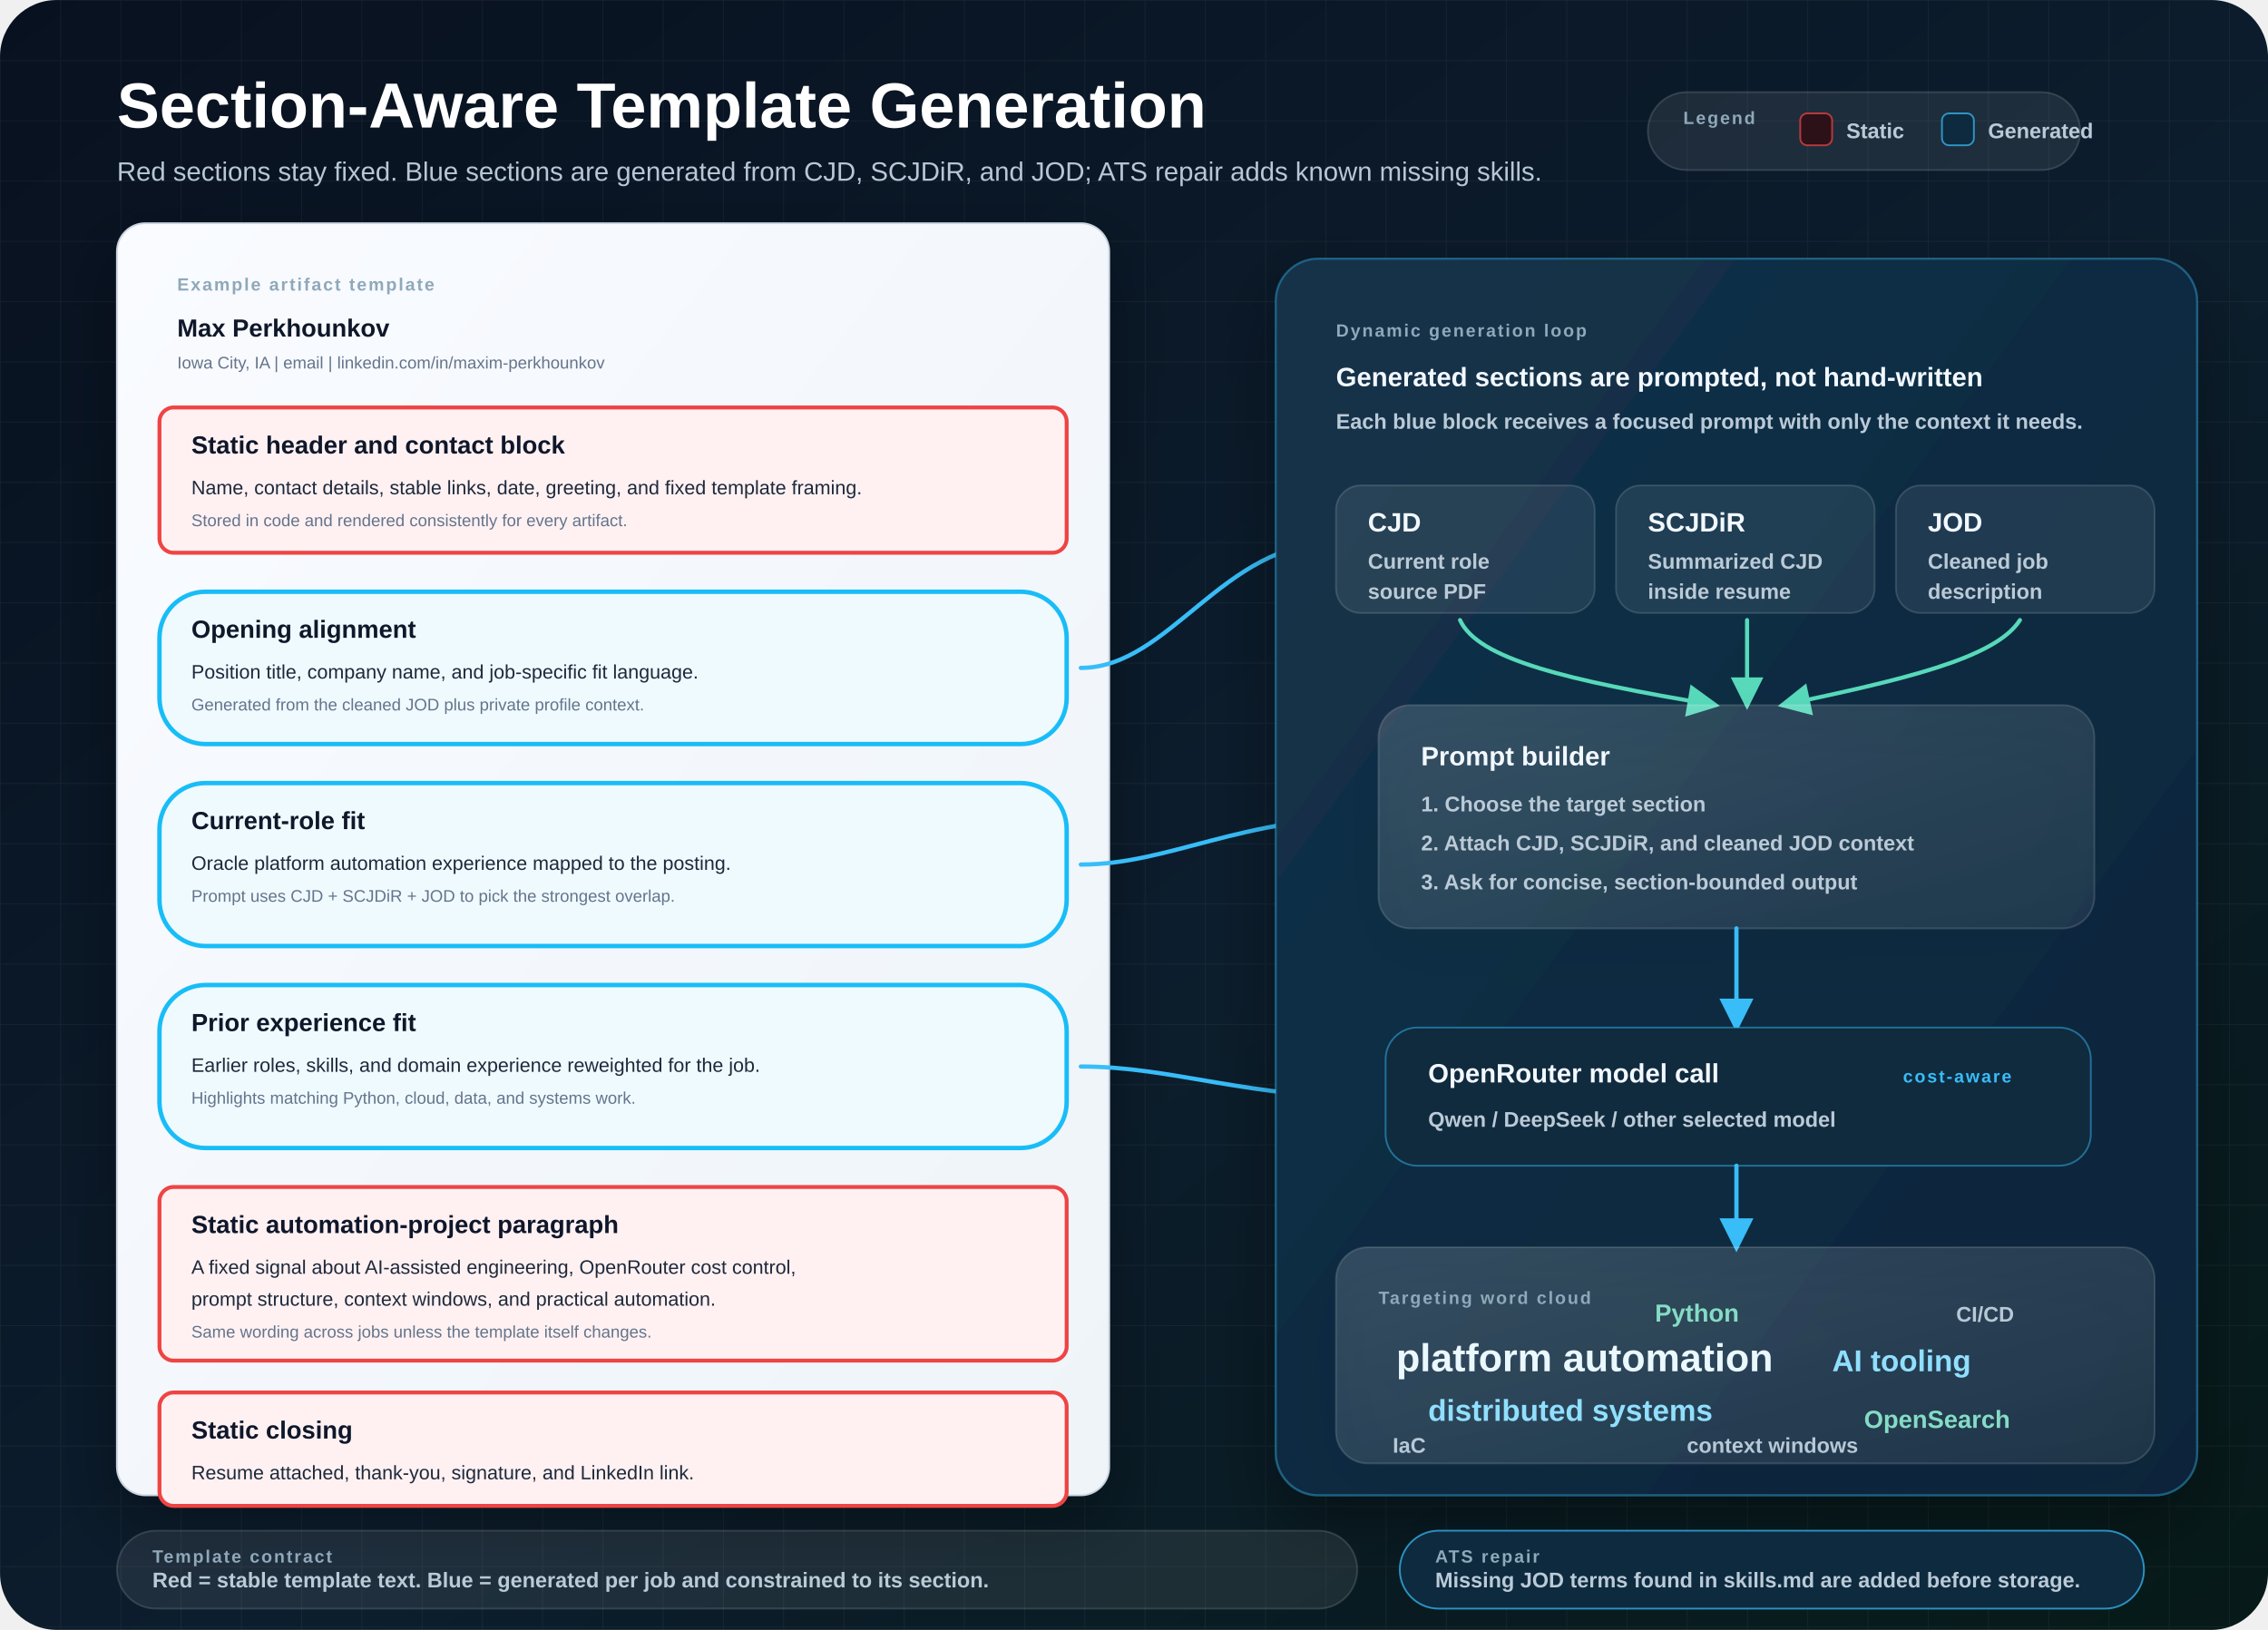
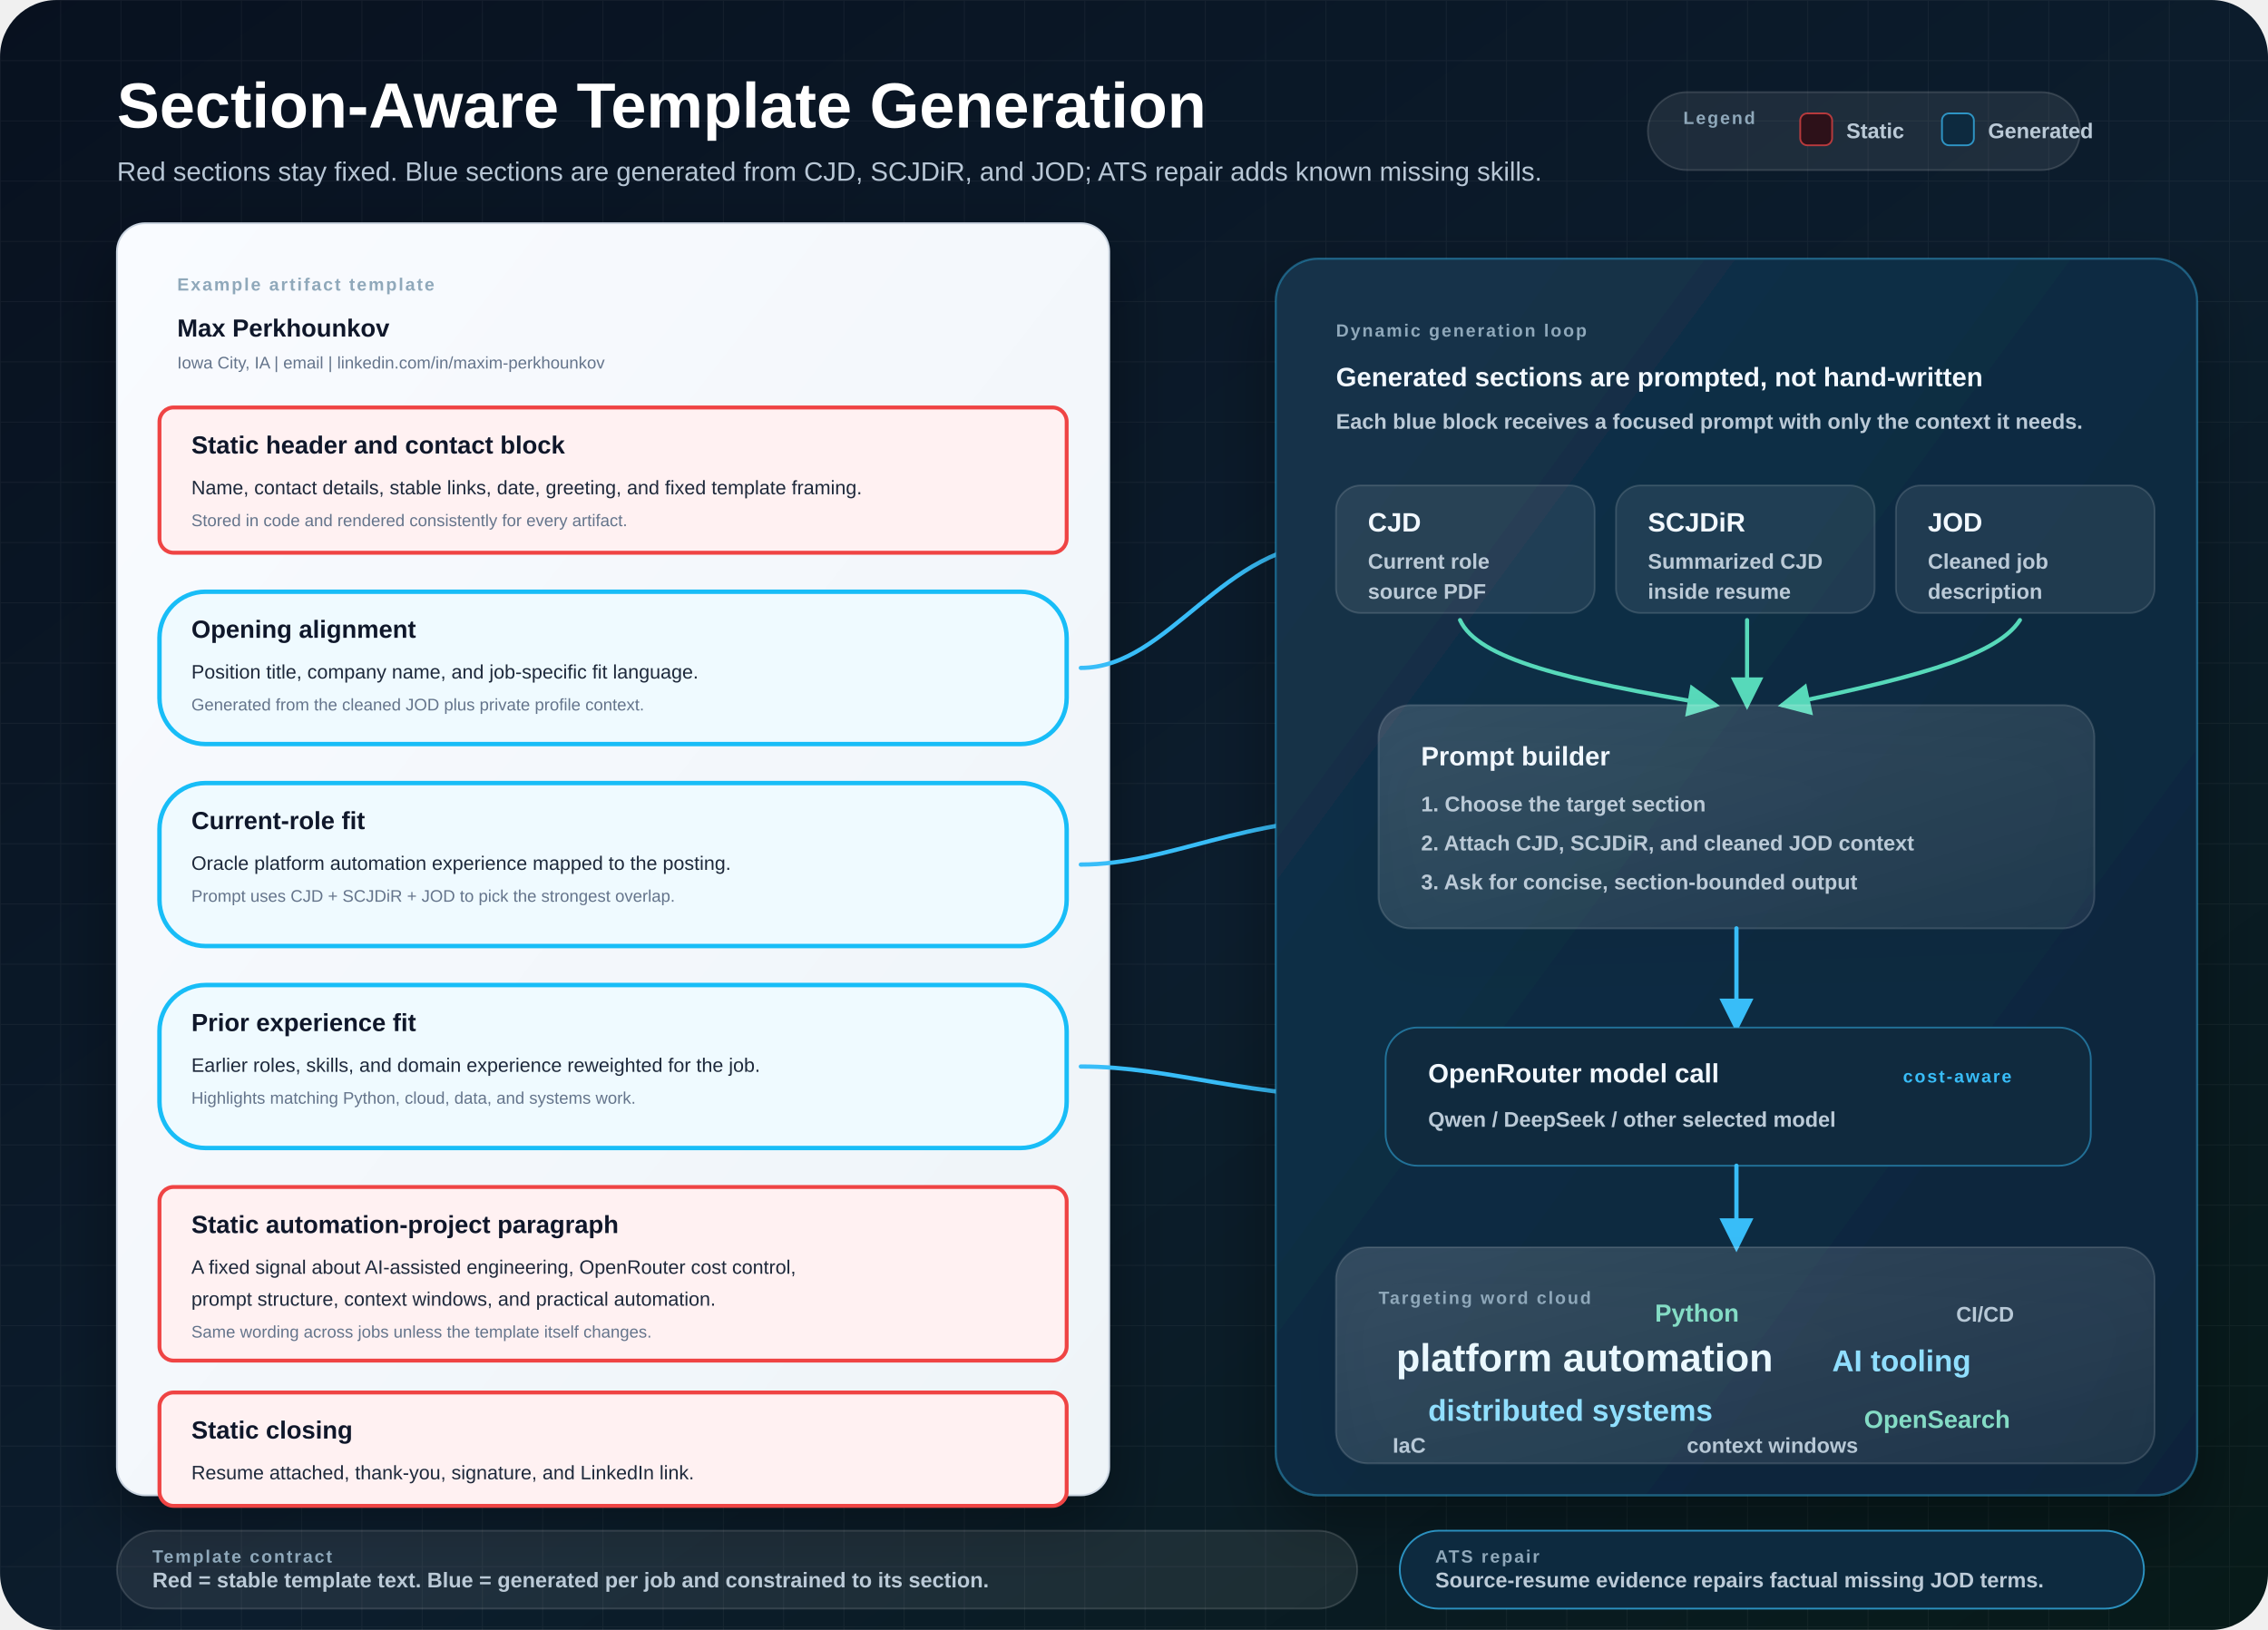
<svg xmlns="http://www.w3.org/2000/svg" width="1280" height="920" viewBox="0 0 1280 920" role="img" aria-labelledby="title desc">
  <defs>
    <linearGradient id="bg" x1="0" y1="0" x2="1" y2="1">
      <stop offset="0" stop-color="#08111f" />
      <stop offset="0.55" stop-color="#0c1d2d" />
      <stop offset="1" stop-color="#071a18" />
    </linearGradient>
    <linearGradient id="paper" x1="0" y1="0" x2="1" y2="1">
      <stop offset="0" stop-color="#f9fbff" />
      <stop offset="1" stop-color="#eef4f8" />
    </linearGradient>
    <linearGradient id="panel" x1="0" y1="0" x2="1" y2="1">
      <stop offset="0" stop-color="#ffffff" stop-opacity="0.15" />
      <stop offset="1" stop-color="#ffffff" stop-opacity="0.06" />
    </linearGradient>
    <linearGradient id="aiPanel" x1="0" y1="0" x2="1" y2="1">
      <stop offset="0" stop-color="#12334a" />
      <stop offset="1" stop-color="#10243a" />
    </linearGradient>
    <linearGradient id="blueStroke" x1="0" y1="0" x2="1" y2="1">
      <stop offset="0" stop-color="#2dd4ff" />
      <stop offset="1" stop-color="#60a5fa" />
    </linearGradient>
    <pattern id="grid" width="34" height="34" patternUnits="userSpaceOnUse">
      <path d="M 34 0 L 0 0 0 34" fill="none" stroke="#ffffff" stroke-opacity="0.045" stroke-width="1" />
    </pattern>
    <filter id="shadow" x="-18%" y="-18%" width="136%" height="150%">
      <feDropShadow dx="0" dy="16" stdDeviation="18" flood-color="#000000" flood-opacity="0.35" />
    </filter>
    <filter id="softGlow" x="-35%" y="-35%" width="170%" height="170%">
      <feGaussianBlur stdDeviation="2.6" result="blur" />
      <feMerge>
        <feMergeNode in="blur" />
        <feMergeNode in="SourceGraphic" />
      </feMerge>
    </filter>
    <marker id="arrowBlue" viewBox="0 0 10 10" refX="8.5" refY="5" markerWidth="8" markerHeight="8" orient="auto">
      <path d="M 0 0 L 10 5 L 0 10 z" fill="#38bdf8" />
    </marker>
    <marker id="arrowGreen" viewBox="0 0 10 10" refX="8.5" refY="5" markerWidth="8" markerHeight="8" orient="auto">
      <path d="M 0 0 L 10 5 L 0 10 z" fill="#57d9ba" />
    </marker>
    <style>
      .title { font-family: Arial, Helvetica, sans-serif; font-size: 36px; font-weight: 800; fill: #ffffff; letter-spacing: 0; }
      .subtitle { font-family: Arial, Helvetica, sans-serif; font-size: 15px; font-weight: 500; fill: #b8c7d6; }
      .tiny { font-family: Arial, Helvetica, sans-serif; font-size: 10px; font-weight: 750; fill: #8fa8ba; letter-spacing: 1px; text-transform: uppercase; }
      .label { font-family: Arial, Helvetica, sans-serif; font-size: 15px; font-weight: 800; fill: #f2f8ff; }
      .small { font-family: Arial, Helvetica, sans-serif; font-size: 12px; font-weight: 560; fill: #bbcad7; }
      .docTitle { font-family: Arial, Helvetica, sans-serif; font-size: 14px; font-weight: 800; fill: #0f172a; }
      .docText { font-family: Arial, Helvetica, sans-serif; font-size: 11px; font-weight: 520; fill: #1e293b; }
      .docMuted { font-family: Arial, Helvetica, sans-serif; font-size: 9.5px; font-weight: 520; fill: #64748b; }
      .redText { fill: #ff5a5f; }
      .blueText { fill: #38bdf8; }
      .greenText { fill: #68e7c9; }
      .panel { fill: url(#panel); stroke: #ffffff; stroke-opacity: 0.14; stroke-width: 1; filter: url(#shadow); }
      .aiPanel { fill: url(#aiPanel); stroke: #38bdf8; stroke-opacity: 0.38; stroke-width: 1.2; filter: url(#shadow); }
      .paper { fill: url(#paper); stroke: #cbd5e1; stroke-width: 1; filter: url(#shadow); }
      .staticBox { fill: #fff1f2; stroke: #ef4444; stroke-width: 2.2; }
      .dynamicBox { fill: #effaff; stroke: #18bdf7; stroke-width: 2.5; }
      .chip { fill: #ffffff; fill-opacity: 0.08; stroke: #ffffff; stroke-opacity: 0.14; }
      .modelChip { fill: #102a3e; stroke: #38bdf8; stroke-opacity: 0.48; }
      .staticChip { fill: #2d1119; stroke: #ef4444; stroke-opacity: 0.72; }
      .dynamicChip { fill: #0d2a3f; stroke: #38bdf8; stroke-opacity: 0.72; }
      .arrowBlue { fill: none; stroke: #38bdf8; stroke-width: 2.4; stroke-linecap: round; stroke-linejoin: round; marker-end: url(#arrowBlue); }
      .arrowGreen { fill: none; stroke: #57d9ba; stroke-width: 2.3; stroke-linecap: round; stroke-linejoin: round; marker-end: url(#arrowGreen); }
      .wordA { font-family: Arial, Helvetica, sans-serif; font-size: 22px; font-weight: 800; fill: #eaf8ff; }
      .wordB { font-family: Arial, Helvetica, sans-serif; font-size: 17px; font-weight: 750; fill: #90dfff; }
      .wordC { font-family: Arial, Helvetica, sans-serif; font-size: 14px; font-weight: 700; fill: #84dcc5; }
      .wordD { font-family: Arial, Helvetica, sans-serif; font-size: 12px; font-weight: 650; fill: #b7c8d6; }
    </style>
  </defs>
  <rect width="1280" height="920" rx="32" fill="url(#bg)" />
  <rect width="1280" height="920" rx="32" fill="url(#grid)" />
  <text x="66" y="72" class="title">Section-Aware Template Generation</text>
  <text x="66" y="102" class="subtitle">Red sections stay fixed. Blue sections are generated from CJD, SCJDiR, and JOD; ATS repair adds known missing skills.</text>
  <g transform="translate(930 52)">
    <rect class="chip" x="0" y="0" width="244" height="44" rx="22" />
    <text x="20" y="18" class="tiny">Legend</text>
    <rect class="staticChip" x="86" y="12" width="18" height="18" rx="4" />
    <text x="112" y="26" class="small">Static</text>
    <rect class="dynamicChip" x="166" y="12" width="18" height="18" rx="4" />
    <text x="192" y="26" class="small">Generated</text>
  </g>
  <g transform="translate(66 126)">
    <rect class="paper" x="0" y="0" width="560" height="718" rx="16" />
    <text x="34" y="38" class="tiny">Example artifact template</text>
    <text x="34" y="64" class="docTitle">Max Perkhounkov</text>
    <text x="34" y="82" class="docMuted">Iowa City, IA | email | linkedin.com/in/maxim-perkhounkov</text>
    <rect class="staticBox" x="24" y="104" width="512" height="82" rx="8" />
    <text x="42" y="130" class="docTitle">Static header and contact block</text>
    <text x="42" y="153" class="docText">Name, contact details, stable links, date, greeting, and fixed template framing.</text>
    <text x="42" y="171" class="docMuted">Stored in code and rendered consistently for every artifact.</text>
    <rect class="dynamicBox" x="24" y="208" width="512" height="86" rx="26" />
    <text x="42" y="234" class="docTitle">Opening alignment</text>
    <text x="42" y="257" class="docText">Position title, company name, and job-specific fit language.</text>
    <text x="42" y="275" class="docMuted">Generated from the cleaned JOD plus private profile context.</text>
    <rect class="dynamicBox" x="24" y="316" width="512" height="92" rx="26" />
    <text x="42" y="342" class="docTitle">Current-role fit</text>
    <text x="42" y="365" class="docText">Oracle platform automation experience mapped to the posting.</text>
    <text x="42" y="383" class="docMuted">Prompt uses CJD + SCJDiR + JOD to pick the strongest overlap.</text>
    <rect class="dynamicBox" x="24" y="430" width="512" height="92" rx="26" />
    <text x="42" y="456" class="docTitle">Prior experience fit</text>
    <text x="42" y="479" class="docText">Earlier roles, skills, and domain experience reweighted for the job.</text>
    <text x="42" y="497" class="docMuted">Highlights matching Python, cloud, data, and systems work.</text>
    <rect class="staticBox" x="24" y="544" width="512" height="98" rx="8" />
    <text x="42" y="570" class="docTitle">Static automation-project paragraph</text>
    <text x="42" y="593" class="docText">A fixed signal about AI-assisted engineering, OpenRouter cost control,</text>
    <text x="42" y="611" class="docText">prompt structure, context windows, and practical automation.</text>
    <text x="42" y="629" class="docMuted">Same wording across jobs unless the template itself changes.</text>
    <rect class="staticBox" x="24" y="660" width="512" height="64" rx="8" />
    <text x="42" y="686" class="docTitle">Static closing</text>
    <text x="42" y="709" class="docText">Resume attached, thank-you, signature, and LinkedIn link.</text>
  </g>
  <path class="arrowBlue" d="M 610 377 C 660 377 690 306 754 306" />
  <path class="arrowBlue" d="M 610 488 C 660 488 700 461 778 461" />
  <path class="arrowBlue" d="M 610 602 C 662 602 704 620 782 620" />
  <g transform="translate(720 146)">
    <rect class="aiPanel" x="0" y="0" width="520" height="698" rx="24" />
    <text x="34" y="44" class="tiny">Dynamic generation loop</text>
    <text x="34" y="72" class="label">Generated sections are prompted, not hand-written</text>
    <text x="34" y="96" class="small">Each blue block receives a focused prompt with only the context it needs.</text>
    <g transform="translate(34 128)">
      <rect class="chip" x="0" y="0" width="146" height="72" rx="14" />
      <text x="18" y="26" class="label">CJD</text>
      <text x="18" y="47" class="small">Current role</text>
      <text x="18" y="64" class="small">source PDF</text>
    </g>
    <g transform="translate(192 128)">
      <rect class="chip" x="0" y="0" width="146" height="72" rx="14" />
      <text x="18" y="26" class="label">SCJDiR</text>
      <text x="18" y="47" class="small">Summarized CJD</text>
      <text x="18" y="64" class="small">inside resume</text>
    </g>
    <g transform="translate(350 128)">
      <rect class="chip" x="0" y="0" width="146" height="72" rx="14" />
      <text x="18" y="26" class="label">JOD</text>
      <text x="18" y="47" class="small">Cleaned job</text>
      <text x="18" y="64" class="small">description</text>
    </g>
    <path class="arrowGreen" d="M 104 204 C 114 226 164 238 248 252" />
    <path class="arrowGreen" d="M 266 204 C 266 226 266 236 266 252" />
    <path class="arrowGreen" d="M 420 204 C 406 226 352 238 286 252" />
    <g transform="translate(58 252)">
      <rect class="panel" x="0" y="0" width="404" height="126" rx="18" />
      <text x="24" y="34" class="label">Prompt builder</text>
      <text x="24" y="60" class="small">1. Choose the target section</text>
      <text x="24" y="82" class="small">2. Attach CJD, SCJDiR, and cleaned JOD context</text>
      <text x="24" y="104" class="small">3. Ask for concise, section-bounded output</text>
    </g>
    <path class="arrowBlue" d="M 260 378 C 260 404 260 416 260 434" />
    <g transform="translate(62 434)">
      <rect class="modelChip" x="0" y="0" width="398" height="78" rx="18" />
      <text x="24" y="31" class="label">OpenRouter model call</text>
      <text x="24" y="56" class="small">Qwen / DeepSeek / other selected model</text>
      <text x="292" y="31" class="tiny blueText">cost-aware</text>
    </g>
    <path class="arrowBlue" d="M 260 512 C 260 534 260 544 260 558" />
    <g transform="translate(34 558)">
      <rect class="panel" x="0" y="0" width="462" height="122" rx="18" />
      <text x="24" y="32" class="tiny">Targeting word cloud</text>
      <text x="34" y="70" class="wordA">platform automation</text>
      <text x="280" y="70" class="wordB">AI tooling</text>
      <text x="52" y="98" class="wordB">distributed systems</text>
      <text x="298" y="102" class="wordC">OpenSearch</text>
      <text x="180" y="42" class="wordC">Python</text>
      <text x="350" y="42" class="wordD">CI/CD</text>
      <text x="198" y="116" class="wordD">context windows</text>
      <text x="32" y="116" class="wordD">IaC</text>
    </g>
  </g>
  <g transform="translate(66 864)">
    <rect class="chip" x="0" y="0" width="700" height="44" rx="22" />
    <text x="20" y="18" class="tiny">Template contract</text>
    <text x="20" y="32" class="small">Red = stable template text. Blue = generated per job and constrained to its section.</text>
  </g>
  <g transform="translate(790 864)">
    <rect class="dynamicChip" x="0" y="0" width="420" height="44" rx="22" />
    <text x="20" y="18" class="tiny">ATS repair</text>
-     <text x="20" y="32" class="small">Missing JOD terms found in skills.md are added before storage.</text>
+     <text x="20" y="32" class="small">Source-resume evidence repairs factual missing JOD terms.</text>
  </g>
</svg>
